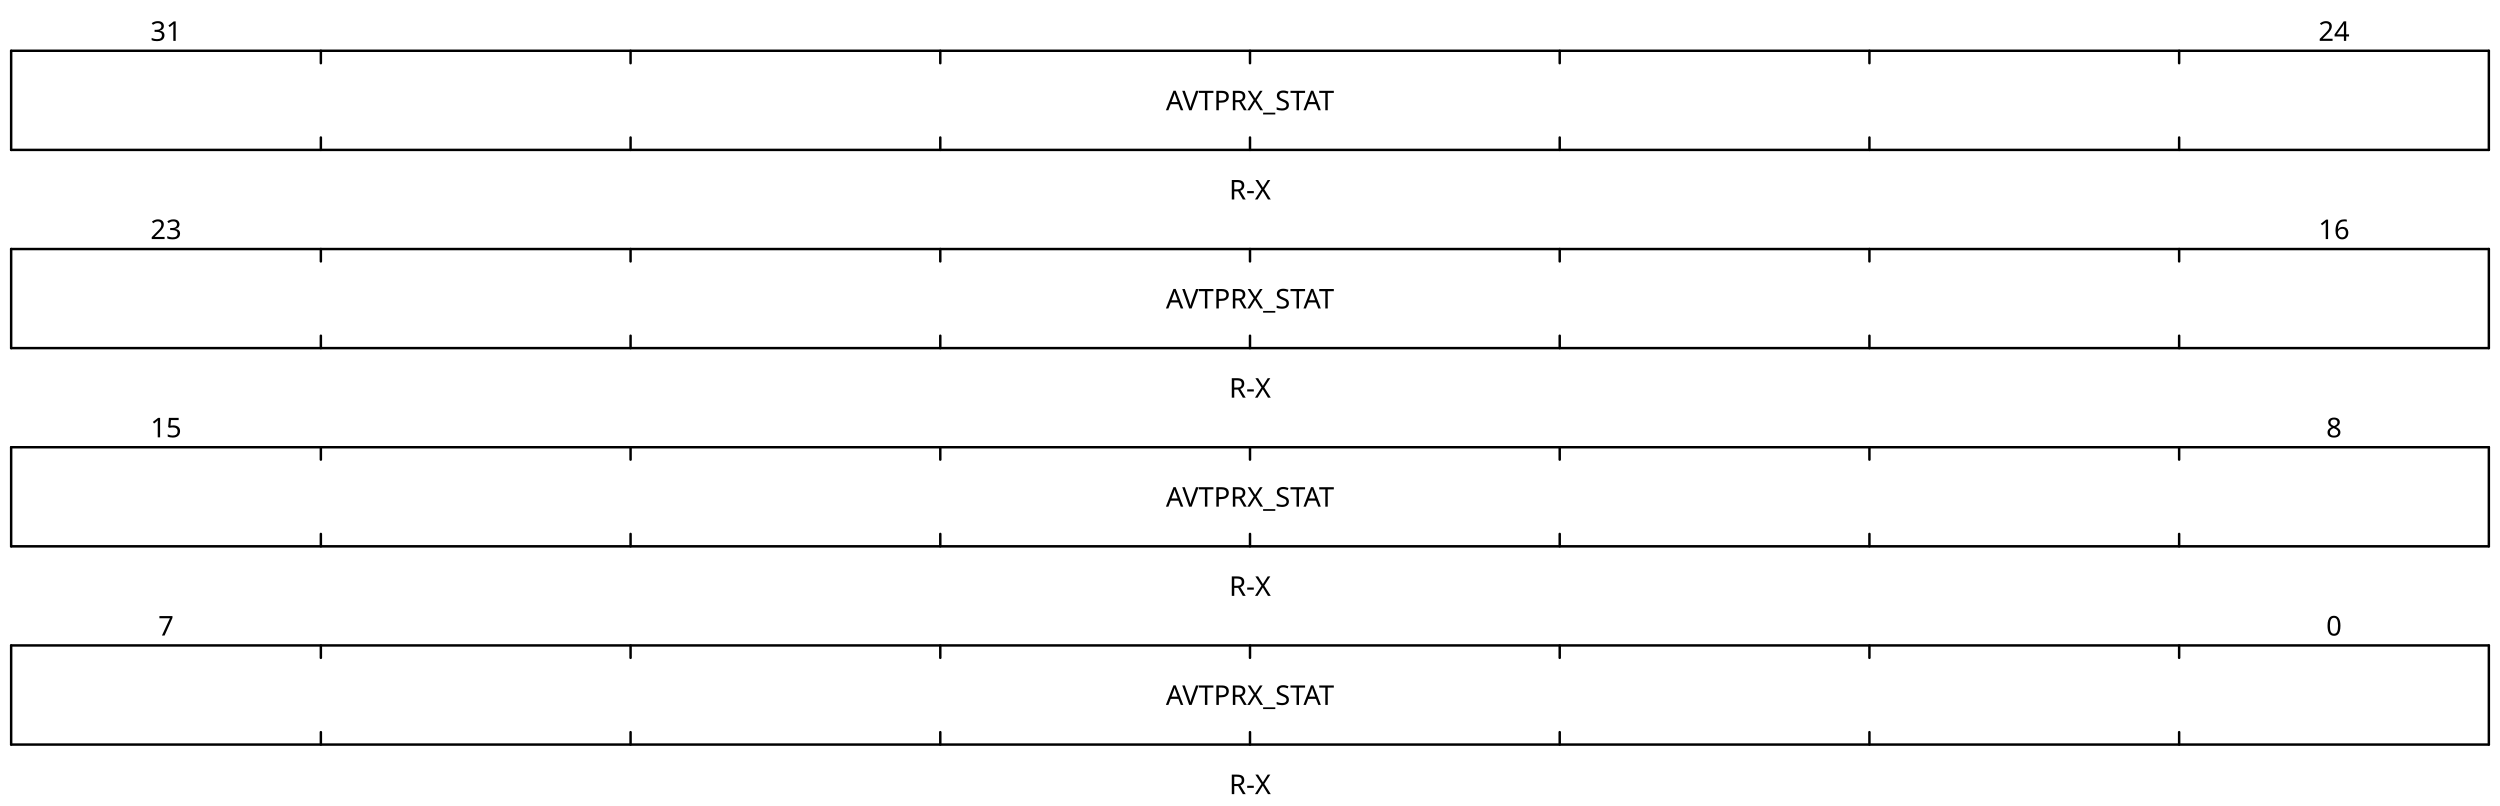
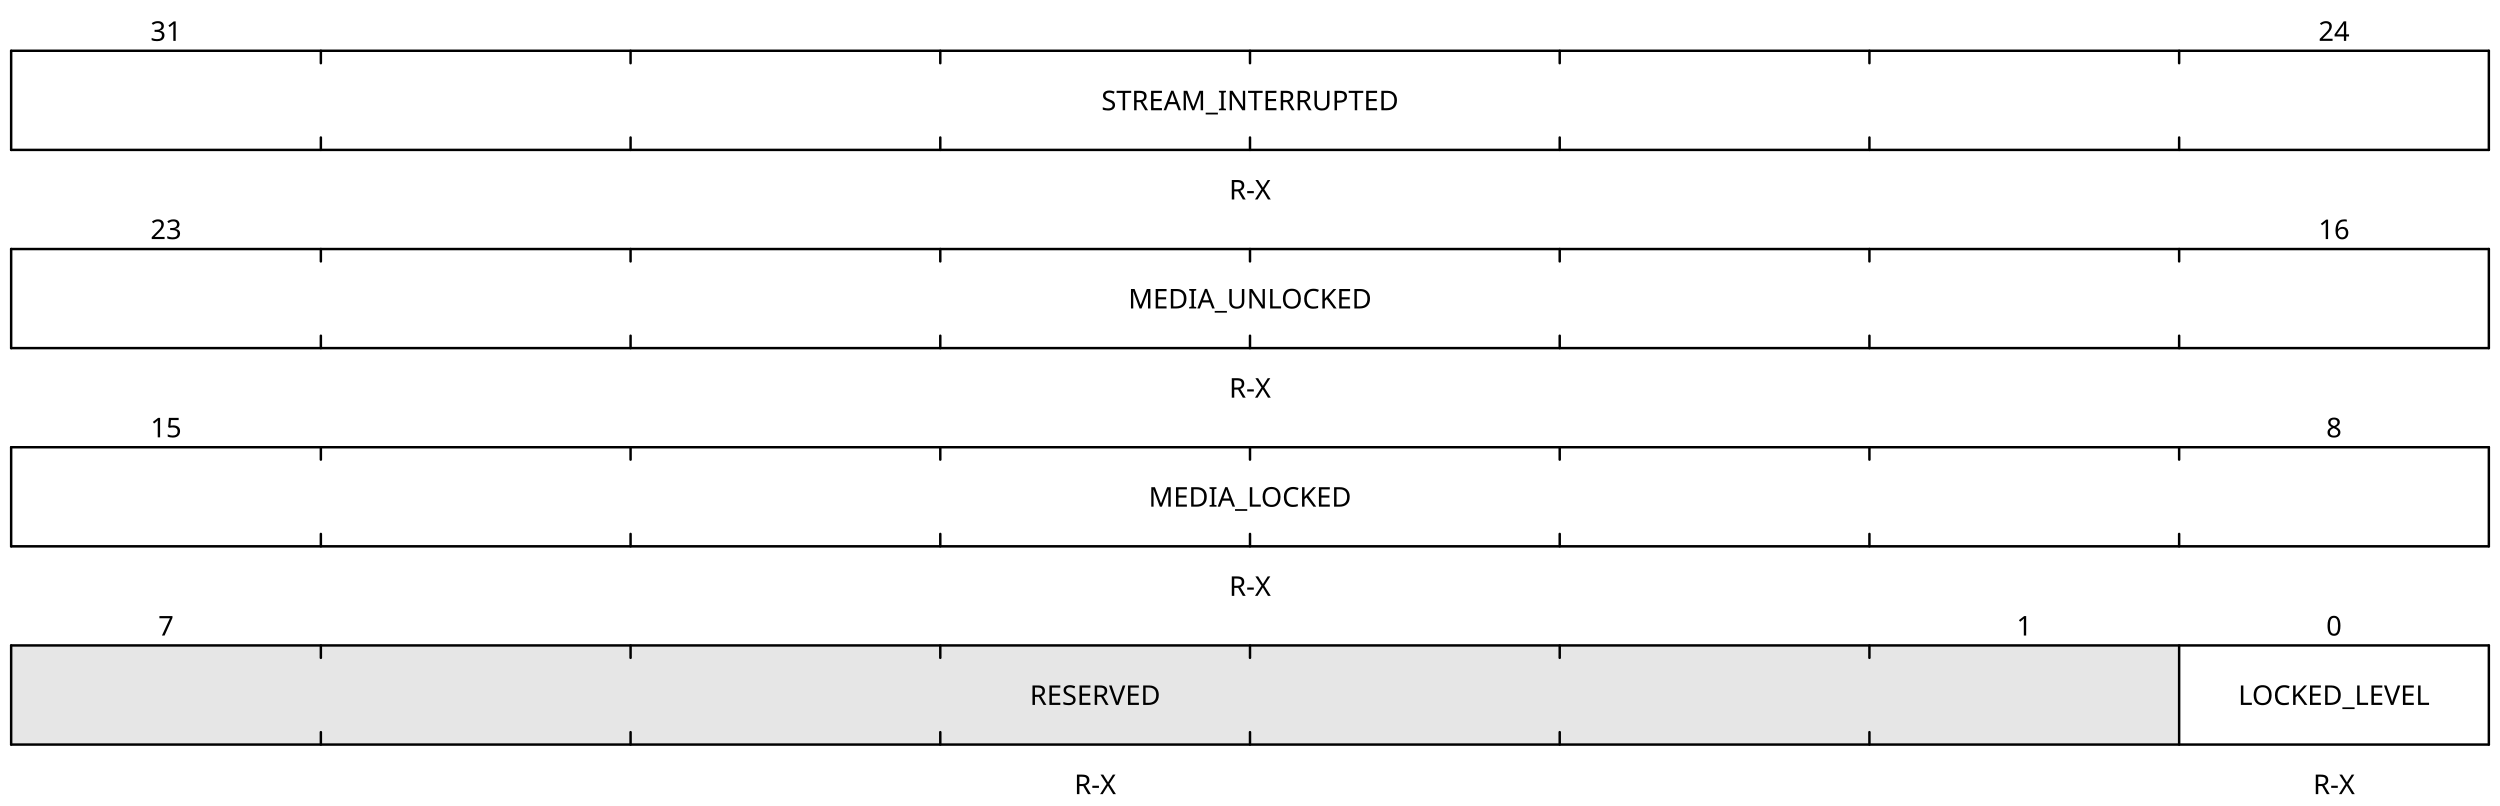
<svg xmlns="http://www.w3.org/2000/svg" baseProfile="full" class="WaveDrom" height="325" version="1.1" viewBox="0,0,1009,325" width="1009">
  <defs />
  <g font-family="sans-serif" font-size="11" font-weight="normal" text-anchor="middle" transform="translate(4.5,240.5)">
    <g stroke="black" stroke-linecap="round" stroke-width="1" transform="translate(0,20.0)">
      <line x1="0" x2="1000" y1="0" y2="0" />
      <line x1="0" x2="0" y1="0" y2="40.0" />
      <line x1="0" x2="1000" y1="40.0" y2="40.0" />
      <line x1="1000.0" x2="1000.0" y1="0" y2="40.0" />
-       <line x1="875.0" x2="875.0" y1="0" y2="5.0" />
-       <line x1="875.0" x2="875.0" y1="35.0" y2="40.0" />
+       <line x1="875.0" x2="875.0" y1="0" y2="40.0" />
      <line x1="750.0" x2="750.0" y1="0" y2="5.0" />
      <line x1="750.0" x2="750.0" y1="35.0" y2="40.0" />
      <line x1="625.0" x2="625.0" y1="0" y2="5.0" />
      <line x1="625.0" x2="625.0" y1="35.0" y2="40.0" />
      <line x1="500.0" x2="500.0" y1="0" y2="5.0" />
      <line x1="500.0" x2="500.0" y1="35.0" y2="40.0" />
      <line x1="375.0" x2="375.0" y1="0" y2="5.0" />
      <line x1="375.0" x2="375.0" y1="35.0" y2="40.0" />
      <line x1="250.0" x2="250.0" y1="0" y2="5.0" />
      <line x1="250.0" x2="250.0" y1="35.0" y2="40.0" />
      <line x1="125.0" x2="125.0" y1="0" y2="5.0" />
      <line x1="125.0" x2="125.0" y1="35.0" y2="40.0" />
    </g>
    <g text-anchor="middle">
      <g>
-         <g transform="translate(0,20.0)" />
+         <g transform="translate(0,20.0)">
+           <rect height="40.0" style="fill-opacity:0.1" width="875.0" x="0.0" y="0" />
+         </g>
        <g transform="translate(62.5,16.0)">
          <text x="875.0">
            <tspan>0</tspan>
+           </text>
+           <text x="750.0">
+             <tspan>1</tspan>
          </text>
          <text x="0.0">
            <tspan>7</tspan>
          </text>
        </g>
        <g transform="translate(62.5,44.0)">
-           <text x="437.5">
-             <tspan>AVTPRX_STAT</tspan>
+           <text x="875.0">
+             <tspan>LOCKED_LEVEL</tspan>
+           </text>
+           <text x="375.0">
+             <tspan>RESERVED</tspan>
          </text>
        </g>
        <g transform="translate(62.5,80)">
-           <text x="437.5">
+           <text x="875.0">
+             <tspan>R-X</tspan>
+           </text>
+           <text x="375.0">
            <tspan>R-X</tspan>
          </text>
        </g>
      </g>
    </g>
  </g>
  <g font-family="sans-serif" font-size="11" font-weight="normal" text-anchor="middle" transform="translate(4.5,160.5)">
    <g stroke="black" stroke-linecap="round" stroke-width="1" transform="translate(0,20.0)">
      <line x1="0" x2="1000" y1="0" y2="0" />
      <line x1="0" x2="0" y1="0" y2="40.0" />
      <line x1="0" x2="1000" y1="40.0" y2="40.0" />
      <line x1="1000.0" x2="1000.0" y1="0" y2="40.0" />
      <line x1="875.0" x2="875.0" y1="0" y2="5.0" />
      <line x1="875.0" x2="875.0" y1="35.0" y2="40.0" />
      <line x1="750.0" x2="750.0" y1="0" y2="5.0" />
      <line x1="750.0" x2="750.0" y1="35.0" y2="40.0" />
      <line x1="625.0" x2="625.0" y1="0" y2="5.0" />
      <line x1="625.0" x2="625.0" y1="35.0" y2="40.0" />
      <line x1="500.0" x2="500.0" y1="0" y2="5.0" />
      <line x1="500.0" x2="500.0" y1="35.0" y2="40.0" />
      <line x1="375.0" x2="375.0" y1="0" y2="5.0" />
      <line x1="375.0" x2="375.0" y1="35.0" y2="40.0" />
      <line x1="250.0" x2="250.0" y1="0" y2="5.0" />
      <line x1="250.0" x2="250.0" y1="35.0" y2="40.0" />
      <line x1="125.0" x2="125.0" y1="0" y2="5.0" />
      <line x1="125.0" x2="125.0" y1="35.0" y2="40.0" />
    </g>
    <g text-anchor="middle">
      <g>
        <g transform="translate(0,20.0)" />
        <g transform="translate(62.5,16.0)">
          <text x="875.0">
            <tspan>8</tspan>
          </text>
          <text x="0.0">
            <tspan>15</tspan>
          </text>
        </g>
        <g transform="translate(62.5,44.0)">
          <text x="437.5">
-             <tspan>AVTPRX_STAT</tspan>
+             <tspan>MEDIA_LOCKED</tspan>
          </text>
        </g>
        <g transform="translate(62.5,80)">
          <text x="437.5">
            <tspan>R-X</tspan>
          </text>
        </g>
      </g>
    </g>
  </g>
  <g font-family="sans-serif" font-size="11" font-weight="normal" text-anchor="middle" transform="translate(4.5,80.5)">
    <g stroke="black" stroke-linecap="round" stroke-width="1" transform="translate(0,20.0)">
      <line x1="0" x2="1000" y1="0" y2="0" />
      <line x1="0" x2="0" y1="0" y2="40.0" />
      <line x1="0" x2="1000" y1="40.0" y2="40.0" />
      <line x1="1000.0" x2="1000.0" y1="0" y2="40.0" />
      <line x1="875.0" x2="875.0" y1="0" y2="5.0" />
      <line x1="875.0" x2="875.0" y1="35.0" y2="40.0" />
      <line x1="750.0" x2="750.0" y1="0" y2="5.0" />
      <line x1="750.0" x2="750.0" y1="35.0" y2="40.0" />
      <line x1="625.0" x2="625.0" y1="0" y2="5.0" />
      <line x1="625.0" x2="625.0" y1="35.0" y2="40.0" />
      <line x1="500.0" x2="500.0" y1="0" y2="5.0" />
      <line x1="500.0" x2="500.0" y1="35.0" y2="40.0" />
      <line x1="375.0" x2="375.0" y1="0" y2="5.0" />
      <line x1="375.0" x2="375.0" y1="35.0" y2="40.0" />
      <line x1="250.0" x2="250.0" y1="0" y2="5.0" />
      <line x1="250.0" x2="250.0" y1="35.0" y2="40.0" />
      <line x1="125.0" x2="125.0" y1="0" y2="5.0" />
      <line x1="125.0" x2="125.0" y1="35.0" y2="40.0" />
    </g>
    <g text-anchor="middle">
      <g>
        <g transform="translate(0,20.0)" />
        <g transform="translate(62.5,16.0)">
          <text x="875.0">
            <tspan>16</tspan>
          </text>
          <text x="0.0">
            <tspan>23</tspan>
          </text>
        </g>
        <g transform="translate(62.5,44.0)">
          <text x="437.5">
-             <tspan>AVTPRX_STAT</tspan>
+             <tspan>MEDIA_UNLOCKED</tspan>
          </text>
        </g>
        <g transform="translate(62.5,80)">
          <text x="437.5">
            <tspan>R-X</tspan>
          </text>
        </g>
      </g>
    </g>
  </g>
  <g font-family="sans-serif" font-size="11" font-weight="normal" text-anchor="middle" transform="translate(4.5,0.5)">
    <g stroke="black" stroke-linecap="round" stroke-width="1" transform="translate(0,20.0)">
      <line x1="0" x2="1000" y1="0" y2="0" />
      <line x1="0" x2="0" y1="0" y2="40.0" />
      <line x1="0" x2="1000" y1="40.0" y2="40.0" />
      <line x1="1000.0" x2="1000.0" y1="0" y2="40.0" />
      <line x1="875.0" x2="875.0" y1="0" y2="5.0" />
      <line x1="875.0" x2="875.0" y1="35.0" y2="40.0" />
      <line x1="750.0" x2="750.0" y1="0" y2="5.0" />
      <line x1="750.0" x2="750.0" y1="35.0" y2="40.0" />
      <line x1="625.0" x2="625.0" y1="0" y2="5.0" />
      <line x1="625.0" x2="625.0" y1="35.0" y2="40.0" />
      <line x1="500.0" x2="500.0" y1="0" y2="5.0" />
      <line x1="500.0" x2="500.0" y1="35.0" y2="40.0" />
      <line x1="375.0" x2="375.0" y1="0" y2="5.0" />
      <line x1="375.0" x2="375.0" y1="35.0" y2="40.0" />
      <line x1="250.0" x2="250.0" y1="0" y2="5.0" />
      <line x1="250.0" x2="250.0" y1="35.0" y2="40.0" />
      <line x1="125.0" x2="125.0" y1="0" y2="5.0" />
      <line x1="125.0" x2="125.0" y1="35.0" y2="40.0" />
    </g>
    <g text-anchor="middle">
      <g>
        <g transform="translate(0,20.0)" />
        <g transform="translate(62.5,16.0)">
          <text x="875.0">
            <tspan>24</tspan>
          </text>
          <text x="0.0">
            <tspan>31</tspan>
          </text>
        </g>
        <g transform="translate(62.5,44.0)">
          <text x="437.5">
-             <tspan>AVTPRX_STAT</tspan>
+             <tspan>STREAM_INTERRUPTED</tspan>
          </text>
        </g>
        <g transform="translate(62.5,80)">
          <text x="437.5">
            <tspan>R-X</tspan>
          </text>
        </g>
      </g>
    </g>
  </g>
</svg>
